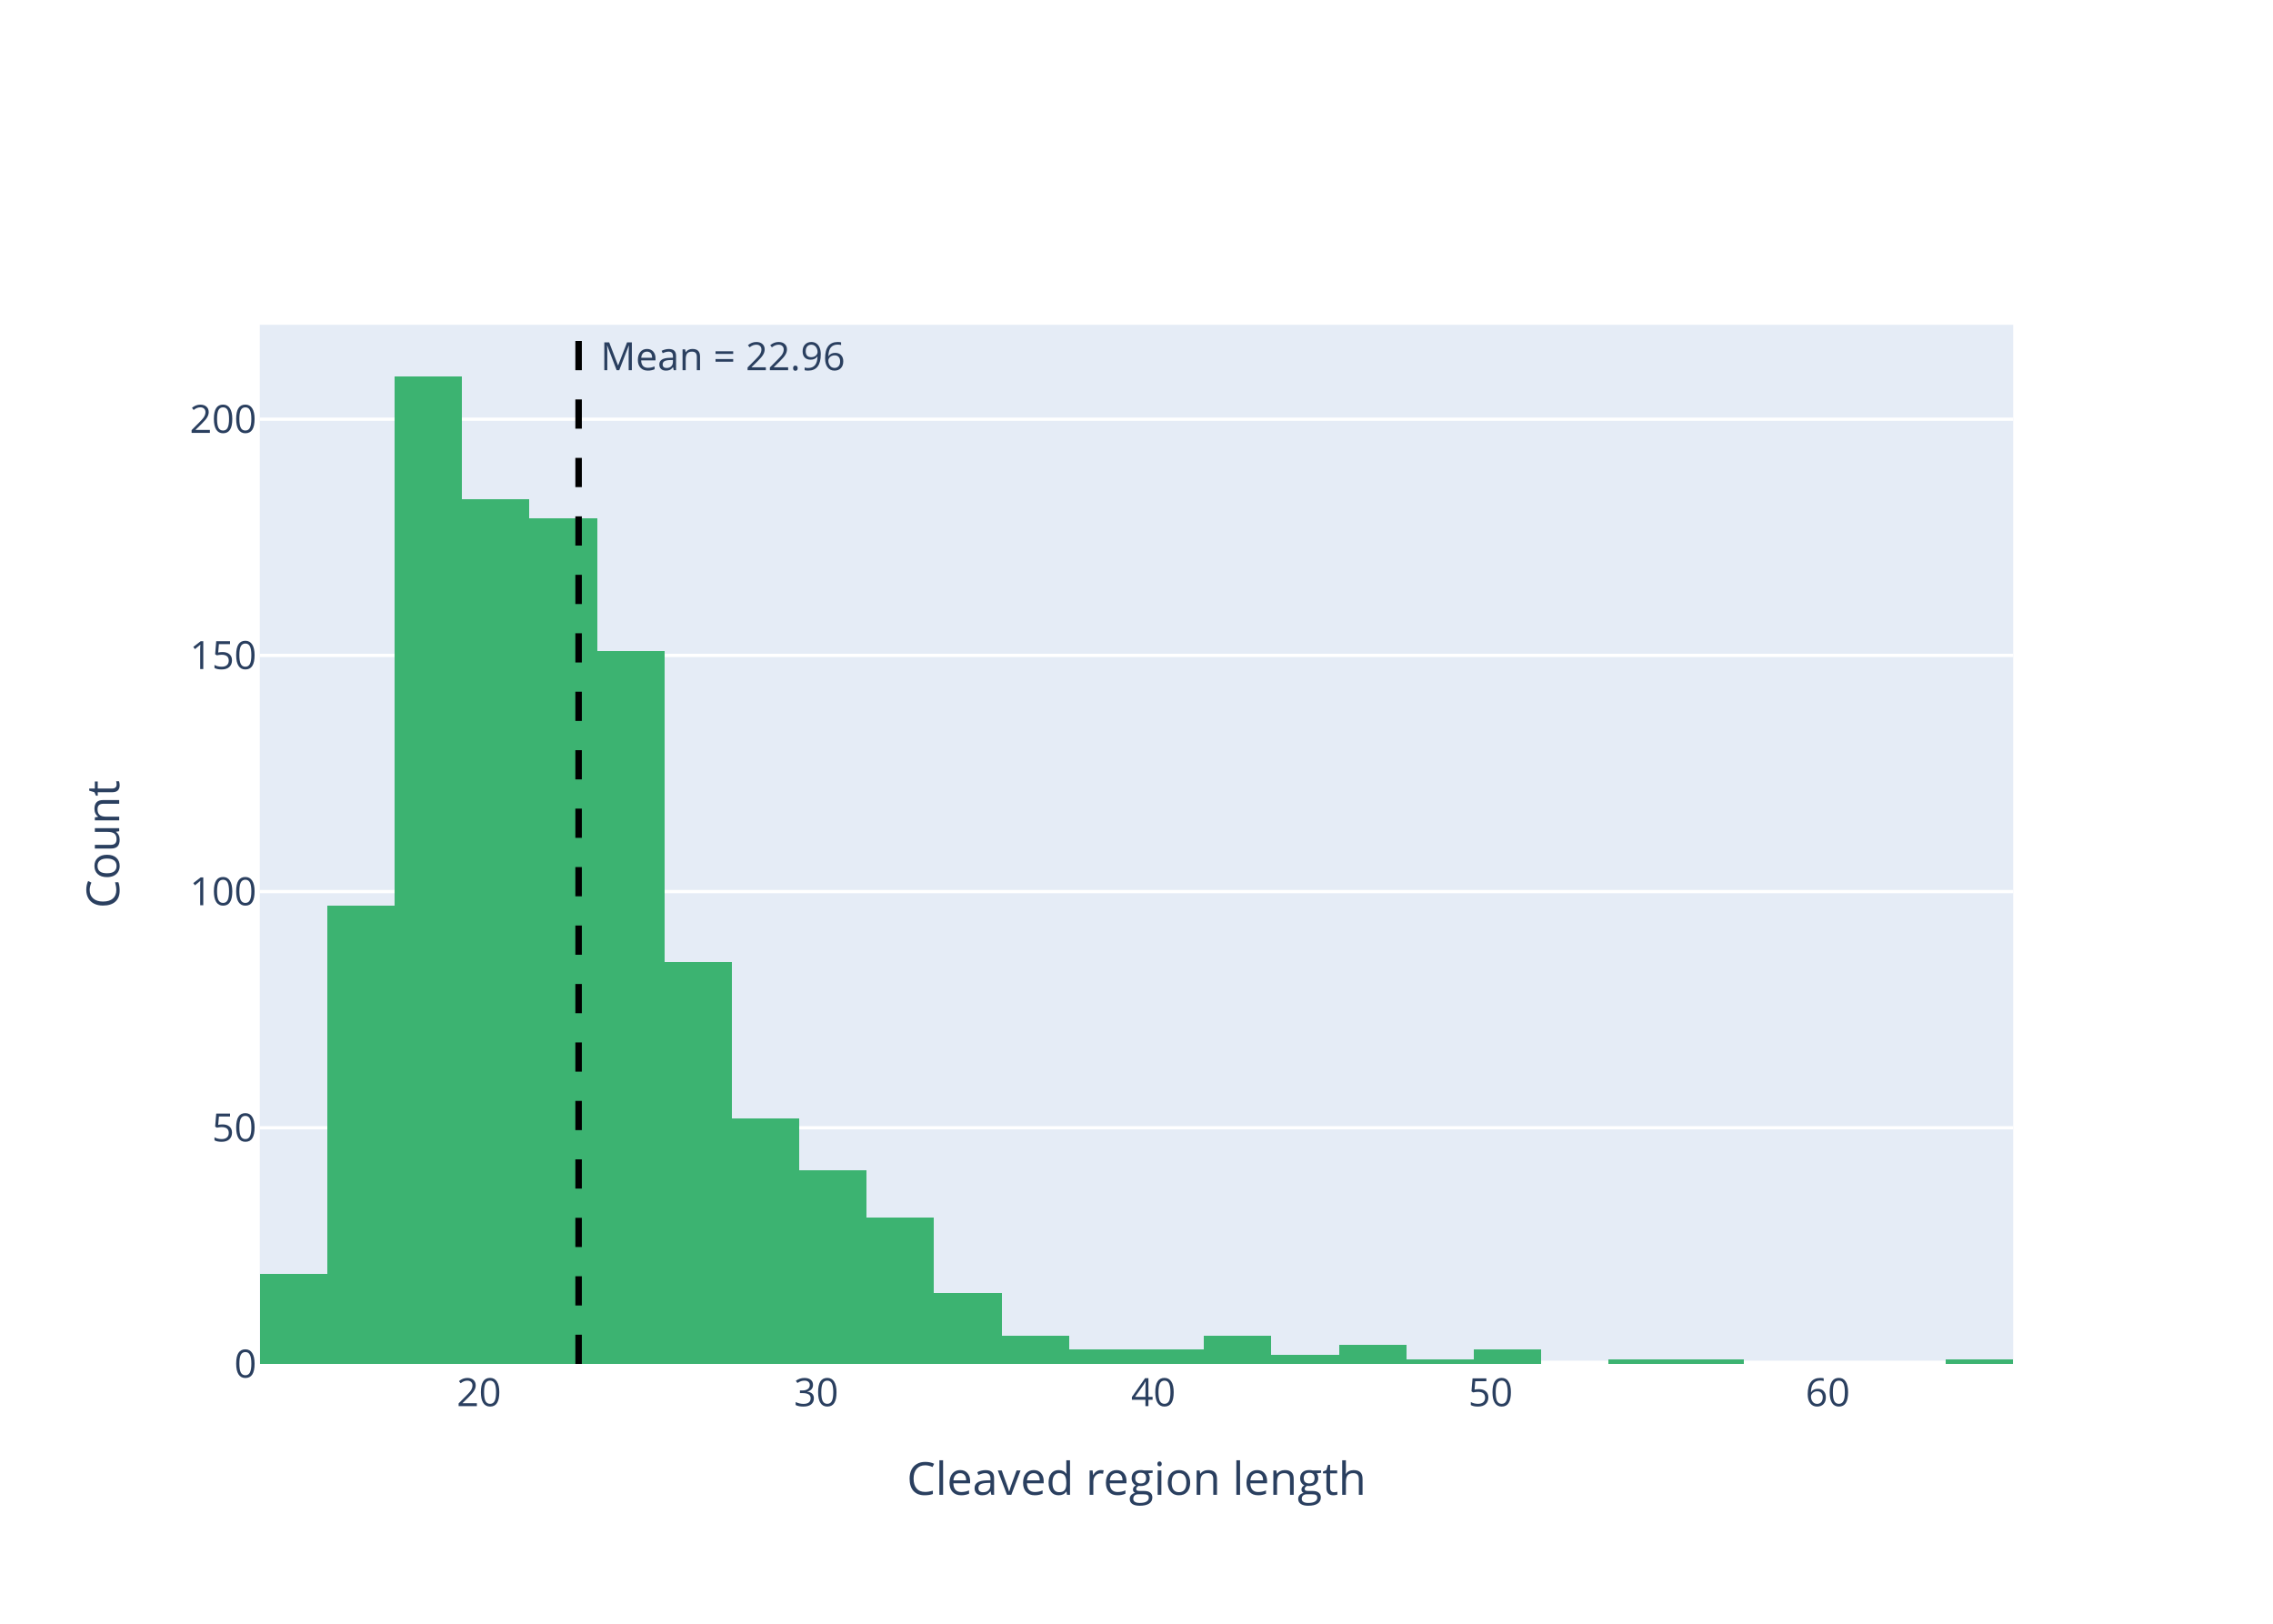
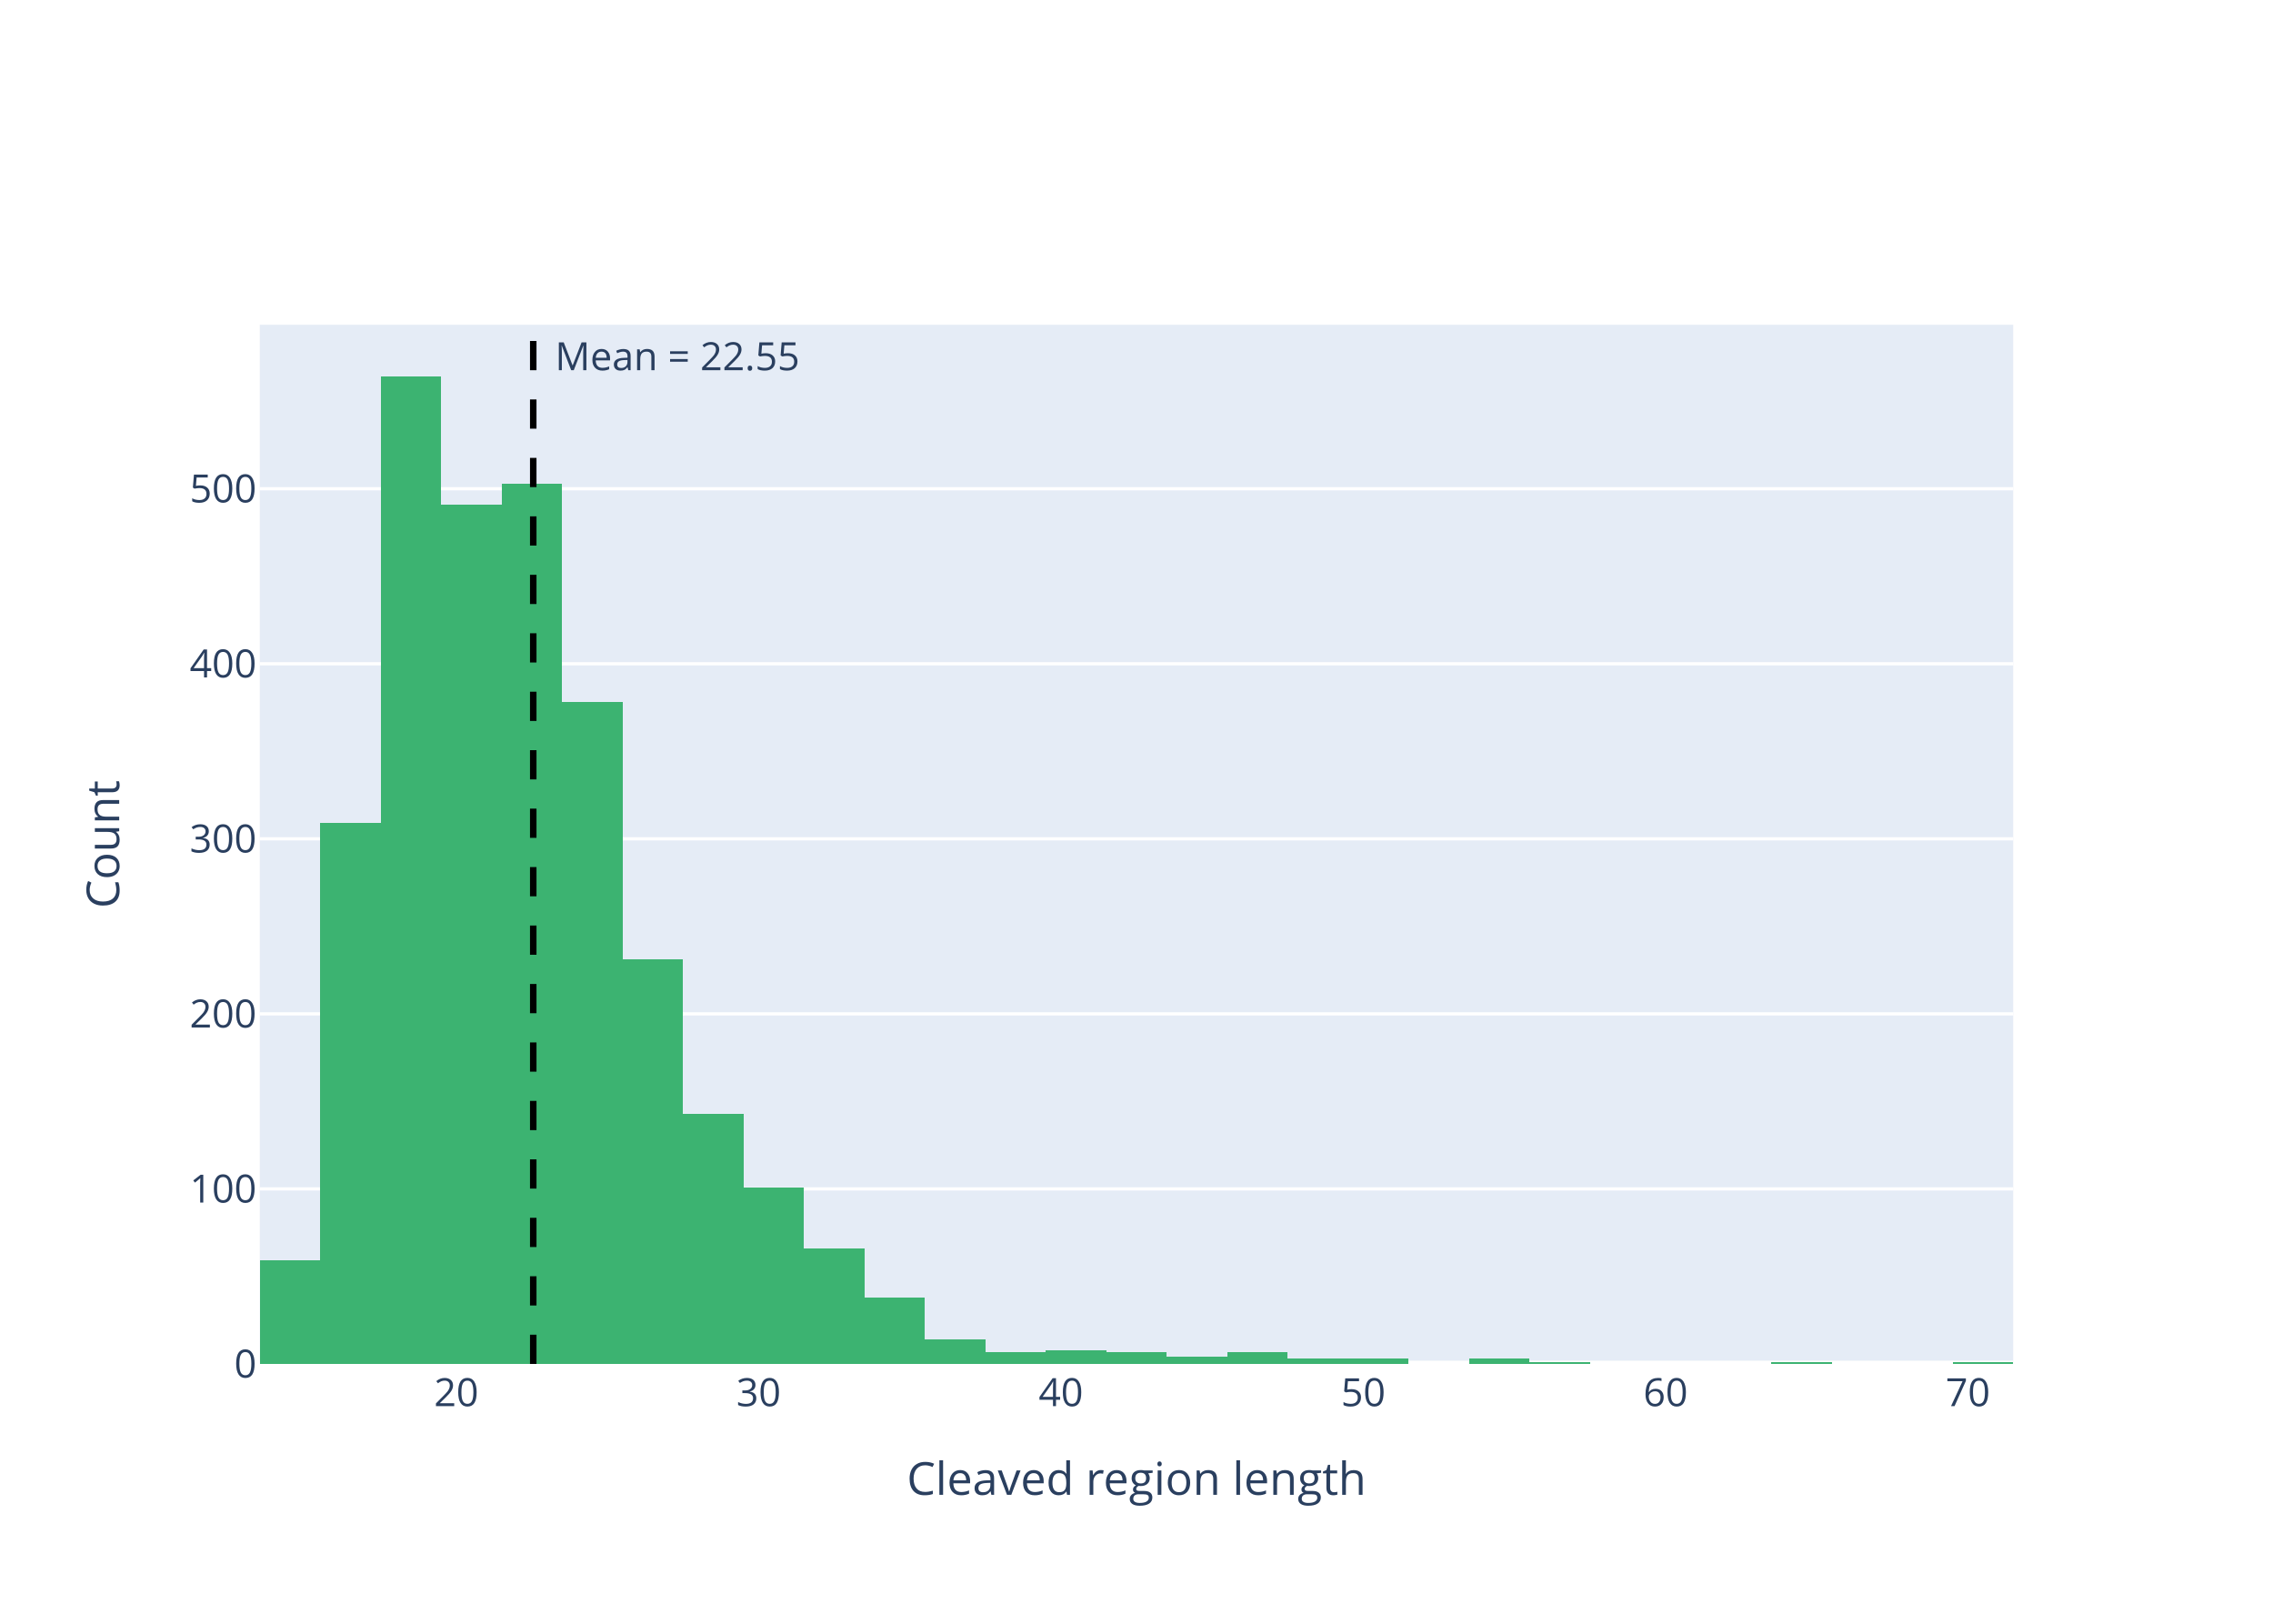
<svg xmlns="http://www.w3.org/2000/svg" class="main-svg" width="700" height="500" style="" viewBox="0 0 700 500">
  <rect x="0" y="0" width="700" height="500" style="fill: rgb(255, 255, 255); fill-opacity: 1;" />
-   <defs id="defs-1f6b6b">
+   <defs id="defs-fdea06">
    <g class="clips">
-       <clipPath id="clip1f6b6bxyplot" class="plotclip">
+       <clipPath id="clipfdea06xyplot" class="plotclip">
        <rect width="540" height="320" />
      </clipPath>
-       <clipPath class="axesclip" id="clip1f6b6bx">
+       <clipPath class="axesclip" id="clipfdea06x">
        <rect x="80" y="0" width="540" height="500" />
      </clipPath>
-       <clipPath class="axesclip" id="clip1f6b6by">
+       <clipPath class="axesclip" id="clipfdea06y">
        <rect x="0" y="100" width="700" height="320" />
      </clipPath>
-       <clipPath class="axesclip" id="clip1f6b6bxy">
+       <clipPath class="axesclip" id="clipfdea06xy">
        <rect x="80" y="100" width="540" height="320" />
      </clipPath>
    </g>
    <g class="gradients" />
    <g class="patterns" />
  </defs>
  <g class="bglayer">
    <rect class="bg" x="80" y="100" width="540" height="320" style="fill: rgb(229, 236, 246); fill-opacity: 1; stroke-width: 0;" />
  </g>
  <g class="layer-below">
    <g class="imagelayer" />
    <g class="shapelayer" />
  </g>
  <g class="cartesianlayer">
    <g class="subplot xy">
      <g class="layer-subplot">
        <g class="shapelayer" />
        <g class="imagelayer" />
      </g>
      <g class="minor-gridlayer">
        <g class="x" />
        <g class="y" />
      </g>
      <g class="gridlayer">
        <g class="x" />
        <g class="y">
-           <path class="ygrid crisp" transform="translate(0,347.27)" d="M80,0h540" style="stroke: rgb(255, 255, 255); stroke-opacity: 1; stroke-width: 1px;" />
-           <path class="ygrid crisp" transform="translate(0,274.55)" d="M80,0h540" style="stroke: rgb(255, 255, 255); stroke-opacity: 1; stroke-width: 1px;" />
-           <path class="ygrid crisp" transform="translate(0,201.82)" d="M80,0h540" style="stroke: rgb(255, 255, 255); stroke-opacity: 1; stroke-width: 1px;" />
-           <path class="ygrid crisp" transform="translate(0,129.09)" d="M80,0h540" style="stroke: rgb(255, 255, 255); stroke-opacity: 1; stroke-width: 1px;" />
+           <path class="ygrid crisp" transform="translate(0,366.1)" d="M80,0h540" style="stroke: rgb(255, 255, 255); stroke-opacity: 1; stroke-width: 1px;" />
+           <path class="ygrid crisp" transform="translate(0,312.2)" d="M80,0h540" style="stroke: rgb(255, 255, 255); stroke-opacity: 1; stroke-width: 1px;" />
+           <path class="ygrid crisp" transform="translate(0,258.3)" d="M80,0h540" style="stroke: rgb(255, 255, 255); stroke-opacity: 1; stroke-width: 1px;" />
+           <path class="ygrid crisp" transform="translate(0,204.4)" d="M80,0h540" style="stroke: rgb(255, 255, 255); stroke-opacity: 1; stroke-width: 1px;" />
+           <path class="ygrid crisp" transform="translate(0,150.5)" d="M80,0h540" style="stroke: rgb(255, 255, 255); stroke-opacity: 1; stroke-width: 1px;" />
        </g>
      </g>
      <g class="zerolinelayer">
        <path class="yzl zl crisp" transform="translate(0,420)" d="M80,0h540" style="stroke: rgb(255, 255, 255); stroke-opacity: 1; stroke-width: 2px;" />
      </g>
      <g class="layer-between">
        <g class="shapelayer" />
        <g class="imagelayer" />
      </g>
      <path class="xlines-below" />
      <path class="ylines-below" />
      <g class="overlines-below" />
      <g class="xaxislayer-below" />
      <g class="yaxislayer-below" />
      <g class="overaxes-below" />
      <g class="overplot">
-         <g class="xy" transform="translate(80,100)" clip-path="url(#clip1f6b6bxyplot)">
+         <g class="xy" transform="translate(80,100)" clip-path="url(#clipfdea06xyplot)">
          <g class="barlayer mlayer">
            <g class="trace bars" shape-rendering="crispEdges" style="opacity: 1;">
              <g class="points">
                <g class="point">
-                   <path d="M0,320V292.36H20.77V320Z" style="vector-effect: none; opacity: 1; stroke-width: 0px; fill: rgb(60, 179, 113); fill-opacity: 1;" />
-                 </g>
-                 <g class="point">
-                   <path d="M20.77,320V178.91H41.54V320Z" style="vector-effect: none; opacity: 1; stroke-width: 0px; fill: rgb(60, 179, 113); fill-opacity: 1;" />
-                 </g>
-                 <g class="point">
-                   <path d="M41.54,320V16H62.31V320Z" style="vector-effect: none; opacity: 1; stroke-width: 0px; fill: rgb(60, 179, 113); fill-opacity: 1;" />
-                 </g>
-                 <g class="point">
-                   <path d="M62.31,320V53.82H83.08V320Z" style="vector-effect: none; opacity: 1; stroke-width: 0px; fill: rgb(60, 179, 113); fill-opacity: 1;" />
-                 </g>
-                 <g class="point">
-                   <path d="M83.08,320V59.64H103.85V320Z" style="vector-effect: none; opacity: 1; stroke-width: 0px; fill: rgb(60, 179, 113); fill-opacity: 1;" />
-                 </g>
-                 <g class="point">
-                   <path d="M103.85,320V100.36H124.62V320Z" style="vector-effect: none; opacity: 1; stroke-width: 0px; fill: rgb(60, 179, 113); fill-opacity: 1;" />
-                 </g>
-                 <g class="point">
-                   <path d="M124.62,320V196.36H145.38V320Z" style="vector-effect: none; opacity: 1; stroke-width: 0px; fill: rgb(60, 179, 113); fill-opacity: 1;" />
-                 </g>
-                 <g class="point">
-                   <path d="M145.38,320V244.36H166.15V320Z" style="vector-effect: none; opacity: 1; stroke-width: 0px; fill: rgb(60, 179, 113); fill-opacity: 1;" />
-                 </g>
-                 <g class="point">
-                   <path d="M166.15,320V260.36H186.92V320Z" style="vector-effect: none; opacity: 1; stroke-width: 0px; fill: rgb(60, 179, 113); fill-opacity: 1;" />
-                 </g>
-                 <g class="point">
-                   <path d="M186.92,320V274.91H207.69V320Z" style="vector-effect: none; opacity: 1; stroke-width: 0px; fill: rgb(60, 179, 113); fill-opacity: 1;" />
-                 </g>
-                 <g class="point">
-                   <path d="M207.69,320V298.18H228.46V320Z" style="vector-effect: none; opacity: 1; stroke-width: 0px; fill: rgb(60, 179, 113); fill-opacity: 1;" />
-                 </g>
-                 <g class="point">
-                   <path d="M228.46,320V311.27H249.23V320Z" style="vector-effect: none; opacity: 1; stroke-width: 0px; fill: rgb(60, 179, 113); fill-opacity: 1;" />
-                 </g>
-                 <g class="point">
-                   <path d="M249.23,320V315.64H270V320Z" style="vector-effect: none; opacity: 1; stroke-width: 0px; fill: rgb(60, 179, 113); fill-opacity: 1;" />
-                 </g>
-                 <g class="point">
-                   <path d="M270,320V315.64H290.77V320Z" style="vector-effect: none; opacity: 1; stroke-width: 0px; fill: rgb(60, 179, 113); fill-opacity: 1;" />
-                 </g>
-                 <g class="point">
-                   <path d="M290.77,320V311.27H311.54V320Z" style="vector-effect: none; opacity: 1; stroke-width: 0px; fill: rgb(60, 179, 113); fill-opacity: 1;" />
-                 </g>
-                 <g class="point">
-                   <path d="M311.54,320V317.09H332.31V320Z" style="vector-effect: none; opacity: 1; stroke-width: 0px; fill: rgb(60, 179, 113); fill-opacity: 1;" />
-                 </g>
-                 <g class="point">
-                   <path d="M332.31,320V314.18H353.08V320Z" style="vector-effect: none; opacity: 1; stroke-width: 0px; fill: rgb(60, 179, 113); fill-opacity: 1;" />
-                 </g>
-                 <g class="point">
-                   <path d="M353.08,320V318.55H373.85V320Z" style="vector-effect: none; opacity: 1; stroke-width: 0px; fill: rgb(60, 179, 113); fill-opacity: 1;" />
-                 </g>
-                 <g class="point">
-                   <path d="M373.85,320V315.64H394.62V320Z" style="vector-effect: none; opacity: 1; stroke-width: 0px; fill: rgb(60, 179, 113); fill-opacity: 1;" />
-                 </g>
-                 <g class="point">
-                   <path d="M0,0Z" style="vector-effect: none; opacity: 1; stroke-width: 0px; fill: rgb(60, 179, 113); fill-opacity: 1;" />
-                 </g>
-                 <g class="point">
-                   <path d="M415.38,320V318.55H436.15V320Z" style="vector-effect: none; opacity: 1; stroke-width: 0px; fill: rgb(60, 179, 113); fill-opacity: 1;" />
-                 </g>
-                 <g class="point">
-                   <path d="M436.15,320V318.55H456.92V320Z" style="vector-effect: none; opacity: 1; stroke-width: 0px; fill: rgb(60, 179, 113); fill-opacity: 1;" />
-                 </g>
-                 <g class="point">
-                   <path d="M0,0Z" style="vector-effect: none; opacity: 1; stroke-width: 0px; fill: rgb(60, 179, 113); fill-opacity: 1;" />
-                 </g>
-                 <g class="point">
-                   <path d="M0,0Z" style="vector-effect: none; opacity: 1; stroke-width: 0px; fill: rgb(60, 179, 113); fill-opacity: 1;" />
-                 </g>
-                 <g class="point">
-                   <path d="M0,0Z" style="vector-effect: none; opacity: 1; stroke-width: 0px; fill: rgb(60, 179, 113); fill-opacity: 1;" />
-                 </g>
-                 <g class="point">
-                   <path d="M519.23,320V318.55H540V320Z" style="vector-effect: none; opacity: 1; stroke-width: 0px; fill: rgb(60, 179, 113); fill-opacity: 1;" />
+                   <path d="M0,320V288.2H18.62V320Z" style="vector-effect: none; opacity: 1; stroke-width: 0px; fill: rgb(60, 179, 113); fill-opacity: 1;" />
+                 </g>
+                 <g class="point">
+                   <path d="M18.62,320V153.45H37.24V320Z" style="vector-effect: none; opacity: 1; stroke-width: 0px; fill: rgb(60, 179, 113); fill-opacity: 1;" />
+                 </g>
+                 <g class="point">
+                   <path d="M37.24,320V16H55.86V320Z" style="vector-effect: none; opacity: 1; stroke-width: 0px; fill: rgb(60, 179, 113); fill-opacity: 1;" />
+                 </g>
+                 <g class="point">
+                   <path d="M55.86,320V55.35H74.48V320Z" style="vector-effect: none; opacity: 1; stroke-width: 0px; fill: rgb(60, 179, 113); fill-opacity: 1;" />
+                 </g>
+                 <g class="point">
+                   <path d="M74.48,320V48.88H93.1V320Z" style="vector-effect: none; opacity: 1; stroke-width: 0px; fill: rgb(60, 179, 113); fill-opacity: 1;" />
+                 </g>
+                 <g class="point">
+                   <path d="M93.1,320V116.26H111.72V320Z" style="vector-effect: none; opacity: 1; stroke-width: 0px; fill: rgb(60, 179, 113); fill-opacity: 1;" />
+                 </g>
+                 <g class="point">
+                   <path d="M111.72,320V195.49H130.34V320Z" style="vector-effect: none; opacity: 1; stroke-width: 0px; fill: rgb(60, 179, 113); fill-opacity: 1;" />
+                 </g>
+                 <g class="point">
+                   <path d="M130.34,320V242.92H148.97V320Z" style="vector-effect: none; opacity: 1; stroke-width: 0px; fill: rgb(60, 179, 113); fill-opacity: 1;" />
+                 </g>
+                 <g class="point">
+                   <path d="M148.97,320V265.56H167.59V320Z" style="vector-effect: none; opacity: 1; stroke-width: 0px; fill: rgb(60, 179, 113); fill-opacity: 1;" />
+                 </g>
+                 <g class="point">
+                   <path d="M167.59,320V284.43H186.21V320Z" style="vector-effect: none; opacity: 1; stroke-width: 0px; fill: rgb(60, 179, 113); fill-opacity: 1;" />
+                 </g>
+                 <g class="point">
+                   <path d="M186.21,320V299.52H204.83V320Z" style="vector-effect: none; opacity: 1; stroke-width: 0px; fill: rgb(60, 179, 113); fill-opacity: 1;" />
+                 </g>
+                 <g class="point">
+                   <path d="M204.83,320V312.45H223.45V320Z" style="vector-effect: none; opacity: 1; stroke-width: 0px; fill: rgb(60, 179, 113); fill-opacity: 1;" />
+                 </g>
+                 <g class="point">
+                   <path d="M223.45,320V316.23H242.07V320Z" style="vector-effect: none; opacity: 1; stroke-width: 0px; fill: rgb(60, 179, 113); fill-opacity: 1;" />
+                 </g>
+                 <g class="point">
+                   <path d="M242.07,320V315.69H260.69V320Z" style="vector-effect: none; opacity: 1; stroke-width: 0px; fill: rgb(60, 179, 113); fill-opacity: 1;" />
+                 </g>
+                 <g class="point">
+                   <path d="M260.69,320V316.23H279.31V320Z" style="vector-effect: none; opacity: 1; stroke-width: 0px; fill: rgb(60, 179, 113); fill-opacity: 1;" />
+                 </g>
+                 <g class="point">
+                   <path d="M279.31,320V317.84H297.93V320Z" style="vector-effect: none; opacity: 1; stroke-width: 0px; fill: rgb(60, 179, 113); fill-opacity: 1;" />
+                 </g>
+                 <g class="point">
+                   <path d="M297.93,320V316.23H316.55V320Z" style="vector-effect: none; opacity: 1; stroke-width: 0px; fill: rgb(60, 179, 113); fill-opacity: 1;" />
+                 </g>
+                 <g class="point">
+                   <path d="M316.55,320V318.38H335.17V320Z" style="vector-effect: none; opacity: 1; stroke-width: 0px; fill: rgb(60, 179, 113); fill-opacity: 1;" />
+                 </g>
+                 <g class="point">
+                   <path d="M335.17,320V318.38H353.79V320Z" style="vector-effect: none; opacity: 1; stroke-width: 0px; fill: rgb(60, 179, 113); fill-opacity: 1;" />
+                 </g>
+                 <g class="point">
+                   <path d="M0,0Z" style="vector-effect: none; opacity: 1; stroke-width: 0px; fill: rgb(60, 179, 113); fill-opacity: 1;" />
+                 </g>
+                 <g class="point">
+                   <path d="M372.41,320V318.38H391.03V320Z" style="vector-effect: none; opacity: 1; stroke-width: 0px; fill: rgb(60, 179, 113); fill-opacity: 1;" />
+                 </g>
+                 <g class="point">
+                   <path d="M391.03,320V319.46H409.66V320Z" style="vector-effect: none; opacity: 1; stroke-width: 0px; fill: rgb(60, 179, 113); fill-opacity: 1;" />
+                 </g>
+                 <g class="point">
+                   <path d="M0,0Z" style="vector-effect: none; opacity: 1; stroke-width: 0px; fill: rgb(60, 179, 113); fill-opacity: 1;" />
+                 </g>
+                 <g class="point">
+                   <path d="M0,0Z" style="vector-effect: none; opacity: 1; stroke-width: 0px; fill: rgb(60, 179, 113); fill-opacity: 1;" />
+                 </g>
+                 <g class="point">
+                   <path d="M0,0Z" style="vector-effect: none; opacity: 1; stroke-width: 0px; fill: rgb(60, 179, 113); fill-opacity: 1;" />
+                 </g>
+                 <g class="point">
+                   <path d="M465.52,320V319.46H484.14V320Z" style="vector-effect: none; opacity: 1; stroke-width: 0px; fill: rgb(60, 179, 113); fill-opacity: 1;" />
+                 </g>
+                 <g class="point">
+                   <path d="M0,0Z" style="vector-effect: none; opacity: 1; stroke-width: 0px; fill: rgb(60, 179, 113); fill-opacity: 1;" />
+                 </g>
+                 <g class="point">
+                   <path d="M0,0Z" style="vector-effect: none; opacity: 1; stroke-width: 0px; fill: rgb(60, 179, 113); fill-opacity: 1;" />
+                 </g>
+                 <g class="point">
+                   <path d="M521.38,320V319.46H540V320Z" style="vector-effect: none; opacity: 1; stroke-width: 0px; fill: rgb(60, 179, 113); fill-opacity: 1;" />
                </g>
              </g>
            </g>
          </g>
        </g>
      </g>
      <g class="zerolinelayer-above" />
      <path class="xlines-above crisp" d="M0,0" style="fill: none;" />
      <path class="ylines-above crisp" d="M0,0" style="fill: none;" />
      <g class="overlines-above" />
      <g class="xaxislayer-above">
        <g class="xtick">
-           <text text-anchor="middle" x="0" y="433" transform="translate(147.5,0)" style="font-family: 'Open Sans', verdana, arial, sans-serif; font-size: 12px; fill: rgb(42, 63, 95); fill-opacity: 1; white-space: pre;">20</text>
-         </g>
-         <g class="xtick">
-           <text text-anchor="middle" x="0" y="433" style="font-family: 'Open Sans', verdana, arial, sans-serif; font-size: 12px; fill: rgb(42, 63, 95); fill-opacity: 1; white-space: pre;" transform="translate(251.35,0)">30</text>
-         </g>
-         <g class="xtick">
-           <text text-anchor="middle" x="0" y="433" style="font-family: 'Open Sans', verdana, arial, sans-serif; font-size: 12px; fill: rgb(42, 63, 95); fill-opacity: 1; white-space: pre;" transform="translate(355.19,0)">40</text>
-         </g>
-         <g class="xtick">
-           <text text-anchor="middle" x="0" y="433" style="font-family: 'Open Sans', verdana, arial, sans-serif; font-size: 12px; fill: rgb(42, 63, 95); fill-opacity: 1; white-space: pre;" transform="translate(459.04,0)">50</text>
-         </g>
-         <g class="xtick">
-           <text text-anchor="middle" x="0" y="433" style="font-family: 'Open Sans', verdana, arial, sans-serif; font-size: 12px; fill: rgb(42, 63, 95); fill-opacity: 1; white-space: pre;" transform="translate(562.88,0)">60</text>
+           <text text-anchor="middle" x="0" y="433" transform="translate(140.52,0)" style="font-family: 'Open Sans', verdana, arial, sans-serif; font-size: 12px; fill: rgb(42, 63, 95); fill-opacity: 1; white-space: pre;">20</text>
+         </g>
+         <g class="xtick">
+           <text text-anchor="middle" x="0" y="433" style="font-family: 'Open Sans', verdana, arial, sans-serif; font-size: 12px; fill: rgb(42, 63, 95); fill-opacity: 1; white-space: pre;" transform="translate(233.62,0)">30</text>
+         </g>
+         <g class="xtick">
+           <text text-anchor="middle" x="0" y="433" style="font-family: 'Open Sans', verdana, arial, sans-serif; font-size: 12px; fill: rgb(42, 63, 95); fill-opacity: 1; white-space: pre;" transform="translate(326.72,0)">40</text>
+         </g>
+         <g class="xtick">
+           <text text-anchor="middle" x="0" y="433" style="font-family: 'Open Sans', verdana, arial, sans-serif; font-size: 12px; fill: rgb(42, 63, 95); fill-opacity: 1; white-space: pre;" transform="translate(419.83,0)">50</text>
+         </g>
+         <g class="xtick">
+           <text text-anchor="middle" x="0" y="433" style="font-family: 'Open Sans', verdana, arial, sans-serif; font-size: 12px; fill: rgb(42, 63, 95); fill-opacity: 1; white-space: pre;" transform="translate(512.93,0)">60</text>
+         </g>
+         <g class="xtick">
+           <text text-anchor="middle" x="0" y="433" style="font-family: 'Open Sans', verdana, arial, sans-serif; font-size: 12px; fill: rgb(42, 63, 95); fill-opacity: 1; white-space: pre;" transform="translate(606.03,0)">70</text>
        </g>
      </g>
      <g class="yaxislayer-above">
        <g class="ytick">
          <text text-anchor="end" x="79" y="4.2" transform="translate(0,420)" style="font-family: 'Open Sans', verdana, arial, sans-serif; font-size: 12px; fill: rgb(42, 63, 95); fill-opacity: 1; white-space: pre;">0</text>
        </g>
        <g class="ytick">
-           <text text-anchor="end" x="79" y="4.2" style="font-family: 'Open Sans', verdana, arial, sans-serif; font-size: 12px; fill: rgb(42, 63, 95); fill-opacity: 1; white-space: pre;" transform="translate(0,347.27)">50</text>
-         </g>
-         <g class="ytick">
-           <text text-anchor="end" x="79" y="4.2" style="font-family: 'Open Sans', verdana, arial, sans-serif; font-size: 12px; fill: rgb(42, 63, 95); fill-opacity: 1; white-space: pre;" transform="translate(0,274.55)">100</text>
-         </g>
-         <g class="ytick">
-           <text text-anchor="end" x="79" y="4.2" style="font-family: 'Open Sans', verdana, arial, sans-serif; font-size: 12px; fill: rgb(42, 63, 95); fill-opacity: 1; white-space: pre;" transform="translate(0,201.82)">150</text>
-         </g>
-         <g class="ytick">
-           <text text-anchor="end" x="79" y="4.2" style="font-family: 'Open Sans', verdana, arial, sans-serif; font-size: 12px; fill: rgb(42, 63, 95); fill-opacity: 1; white-space: pre;" transform="translate(0,129.09)">200</text>
+           <text text-anchor="end" x="79" y="4.2" style="font-family: 'Open Sans', verdana, arial, sans-serif; font-size: 12px; fill: rgb(42, 63, 95); fill-opacity: 1; white-space: pre;" transform="translate(0,366.1)">100</text>
+         </g>
+         <g class="ytick">
+           <text text-anchor="end" x="79" y="4.2" style="font-family: 'Open Sans', verdana, arial, sans-serif; font-size: 12px; fill: rgb(42, 63, 95); fill-opacity: 1; white-space: pre;" transform="translate(0,312.2)">200</text>
+         </g>
+         <g class="ytick">
+           <text text-anchor="end" x="79" y="4.2" style="font-family: 'Open Sans', verdana, arial, sans-serif; font-size: 12px; fill: rgb(42, 63, 95); fill-opacity: 1; white-space: pre;" transform="translate(0,258.3)">300</text>
+         </g>
+         <g class="ytick">
+           <text text-anchor="end" x="79" y="4.2" style="font-family: 'Open Sans', verdana, arial, sans-serif; font-size: 12px; fill: rgb(42, 63, 95); fill-opacity: 1; white-space: pre;" transform="translate(0,204.4)">400</text>
+         </g>
+         <g class="ytick">
+           <text text-anchor="end" x="79" y="4.2" style="font-family: 'Open Sans', verdana, arial, sans-serif; font-size: 12px; fill: rgb(42, 63, 95); fill-opacity: 1; white-space: pre;" transform="translate(0,150.5)">500</text>
        </g>
      </g>
      <g class="overaxes-above" />
    </g>
  </g>
  <g class="polarlayer" />
  <g class="smithlayer" />
  <g class="ternarylayer" />
  <g class="geolayer" />
  <g class="funnelarealayer" />
  <g class="pielayer" />
  <g class="iciclelayer" />
  <g class="treemaplayer" />
  <g class="sunburstlayer" />
  <g class="glimages" />
-   <defs id="topdefs-1f6b6b">
+   <defs id="topdefs-fdea06">
    <g class="clips" />
  </defs>
  <g class="layer-above">
    <g class="imagelayer" />
    <g class="shapelayer">
-       <g class="shape-group" data-index="0" clip-path="url(#clip1f6b6bx)">
-         <path data-index="0" fill-rule="evenodd" d="M178.19,420L178.19,100" style="opacity: 1; stroke: rgb(0, 0, 0); stroke-opacity: 1; fill: rgb(0, 0, 0); fill-opacity: 0; stroke-dasharray: 9px, 9px; stroke-width: 2px;" />
+       <g class="shape-group" data-index="0" clip-path="url(#clipfdea06x)">
+         <path data-index="0" fill-rule="evenodd" d="M164.22,420L164.22,100" style="opacity: 1; stroke: rgb(0, 0, 0); stroke-opacity: 1; fill: rgb(0, 0, 0); fill-opacity: 0; stroke-dasharray: 9px, 9px; stroke-width: 2px;" />
      </g>
    </g>
  </g>
  <g class="infolayer">
    <g class="g-gtitle" />
    <g class="g-xtitle">
      <text class="xtitle" x="350" y="460.3" text-anchor="middle" style="opacity: 1; font-family: 'Open Sans', verdana, arial, sans-serif; font-size: 14px; fill: rgb(42, 63, 95); fill-opacity: 1; white-space: pre;">Cleaved region length</text>
    </g>
    <g class="g-ytitle">
      <text class="ytitle" transform="rotate(-90,36.70938,260)" x="36.709" y="260" text-anchor="middle" style="opacity: 1; font-family: 'Open Sans', verdana, arial, sans-serif; font-size: 14px; fill: rgb(42, 63, 95); fill-opacity: 1; white-space: pre;">Count</text>
    </g>
    <g class="annotation" data-index="0" style="opacity: 1;">
-       <g class="annotation-text-g" transform="rotate(0,223.19,109.5)">
-         <g class="cursor-pointer" transform="translate(178,100)">
+       <g class="annotation-text-g" transform="rotate(0,209.22,109.5)">
+         <g class="cursor-pointer" transform="translate(164,100)">
          <rect class="bg" x="0.5" y="0.5" width="89" height="18" style="stroke-width: 1px; stroke: rgb(0, 0, 0); stroke-opacity: 0; fill: rgb(0, 0, 0); fill-opacity: 0;" />
-           <text class="annotation-text" text-anchor="middle" x="44.602" y="14" style="font-family: 'Open Sans', verdana, arial, sans-serif; font-size: 12px; fill: rgb(42, 63, 95); fill-opacity: 1; white-space: pre;">Mean = 22.96</text>
+           <text class="annotation-text" text-anchor="middle" x="44.602" y="14" style="font-family: 'Open Sans', verdana, arial, sans-serif; font-size: 12px; fill: rgb(42, 63, 95); fill-opacity: 1; white-space: pre;">Mean = 22.55</text>
        </g>
      </g>
    </g>
  </g>
</svg>
